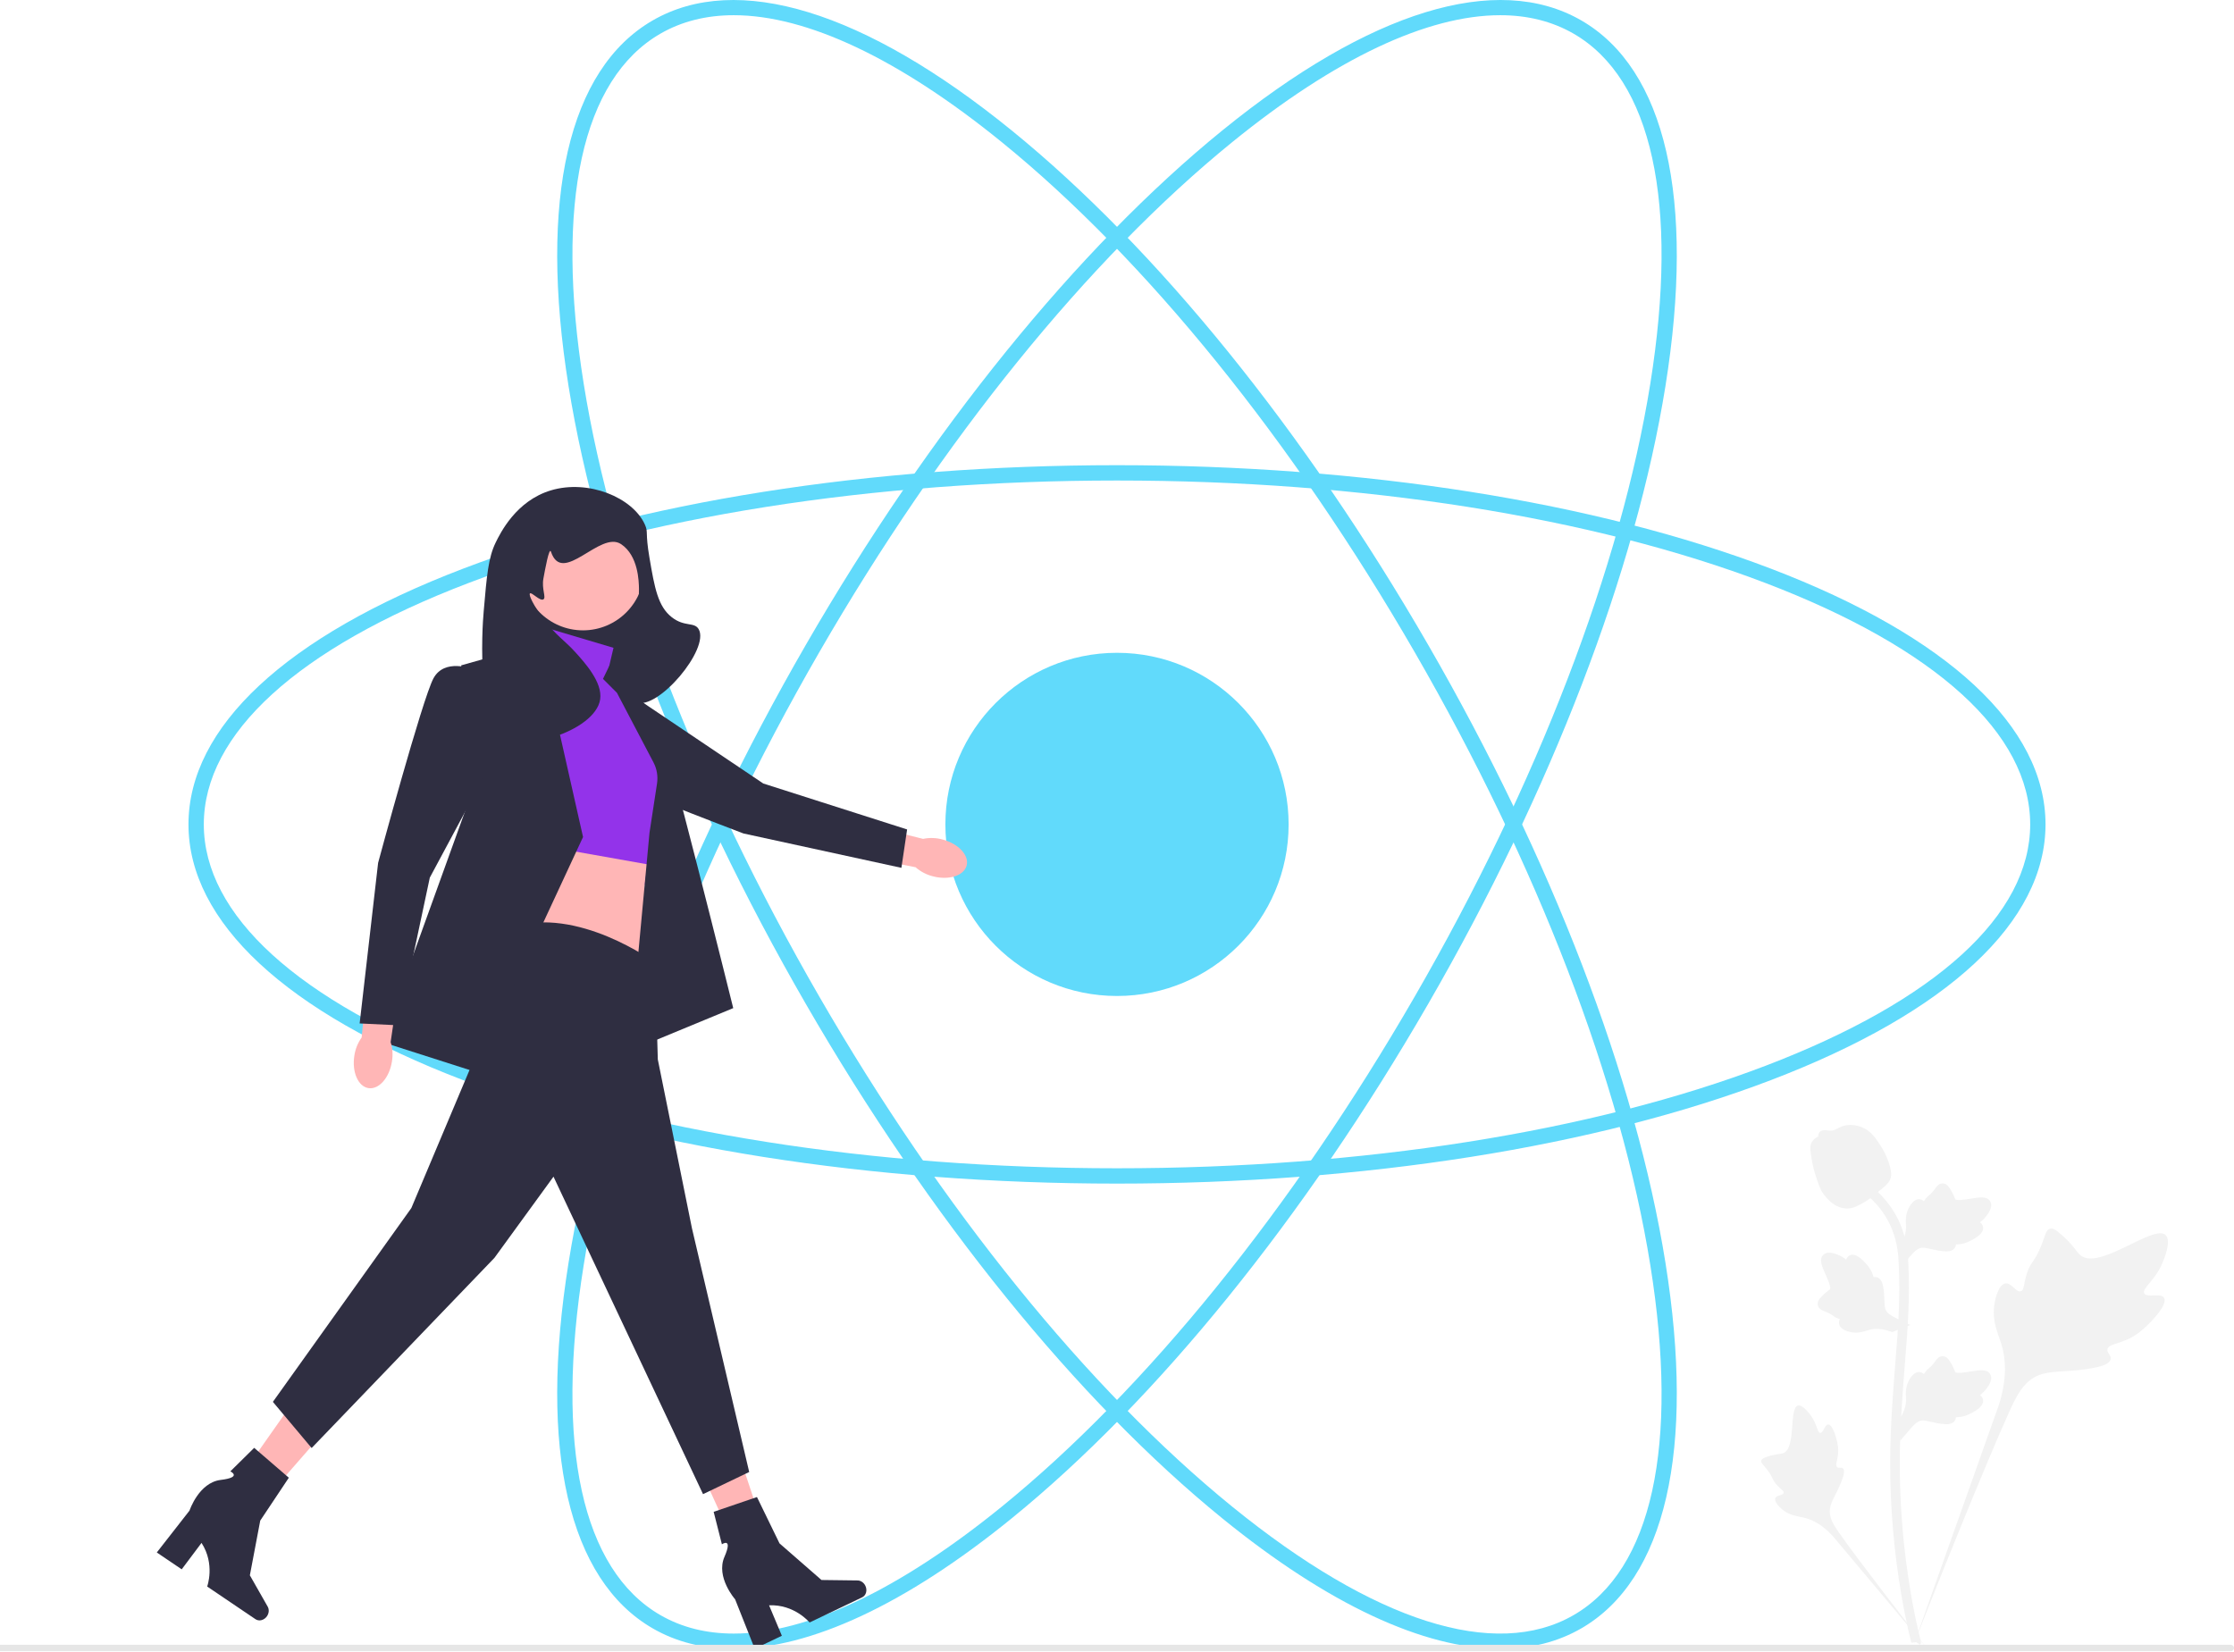
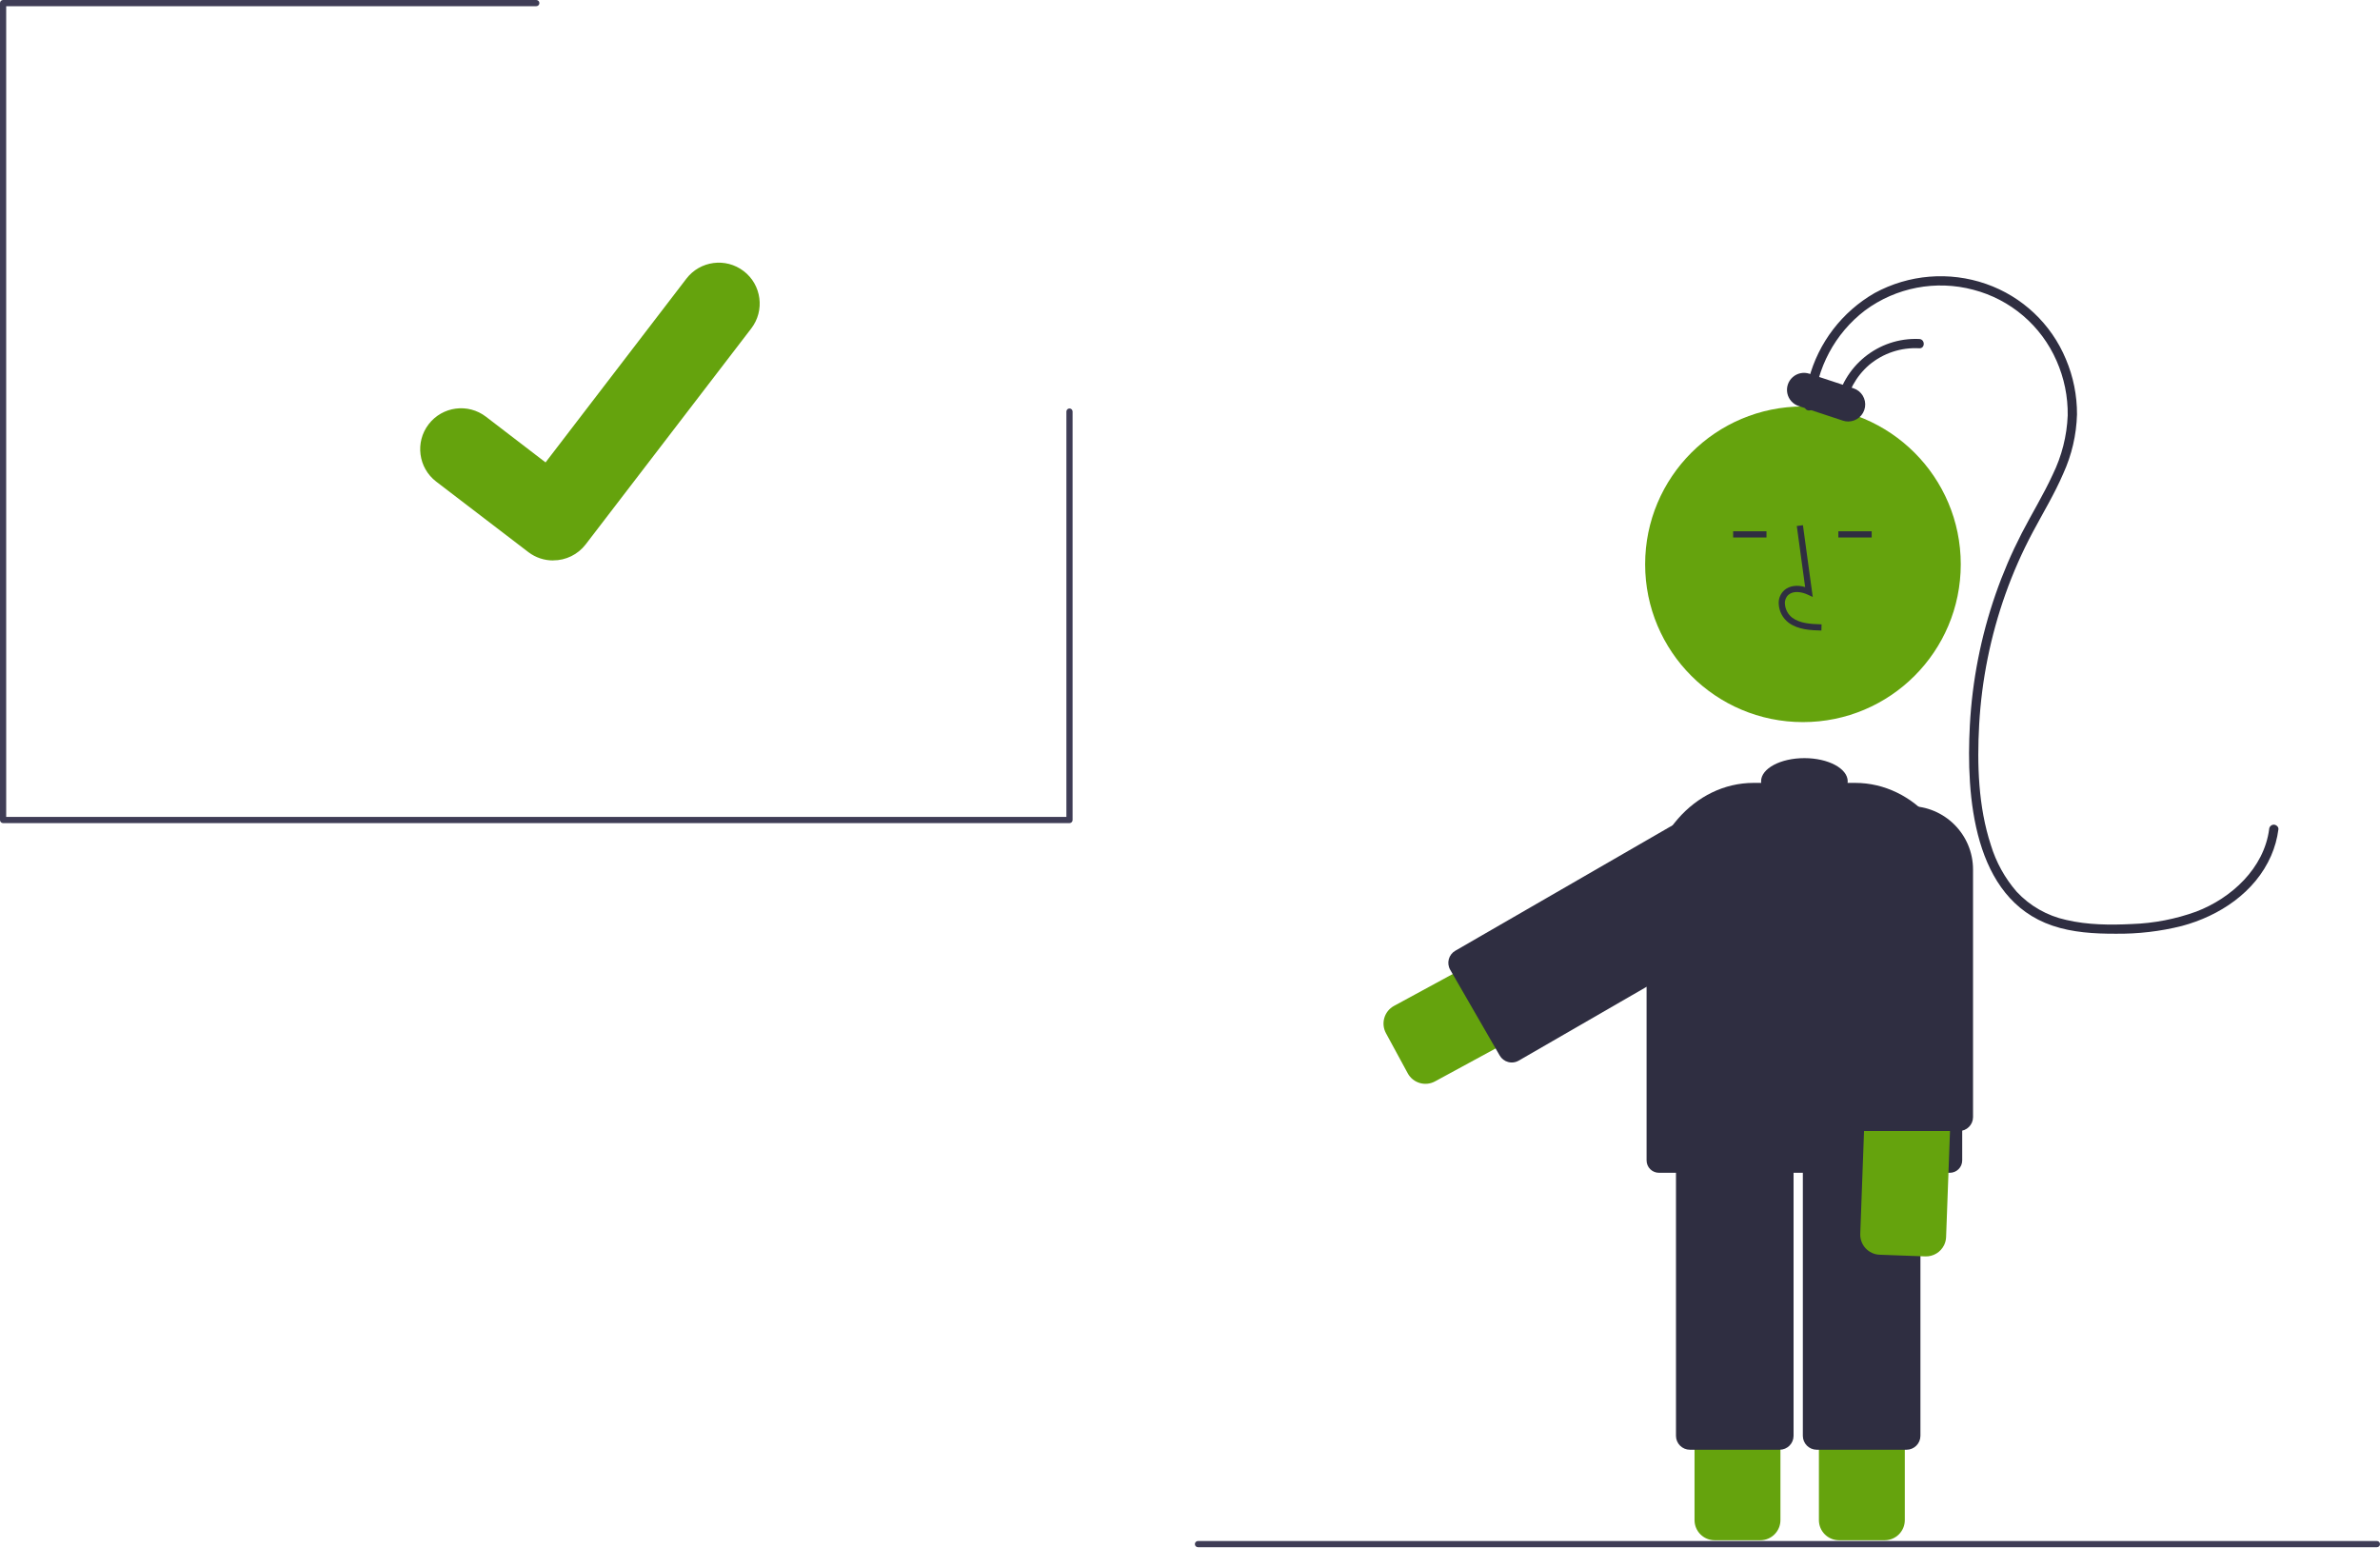
- <svg xmlns="http://www.w3.org/2000/svg" width="583.04" height="431.02" viewBox="0 0 583.04 431.02">
-   <g>
-     <path d="M291.52,308.951c-64.433,0-125.038-9.592-170.652-27.008-46.222-17.648-71.678-41.355-71.678-66.755s25.456-49.105,71.678-66.754c45.614-17.416,106.22-27.008,170.652-27.008s125.038,9.592,170.652,27.008c46.222,17.648,71.677,41.355,71.677,66.754s-25.456,49.106-71.677,66.755c-45.615,17.416-106.22,27.008-170.652,27.008Zm0-183.524c-63.957,0-124.056,9.498-169.226,26.745-44.563,17.015-69.104,39.395-69.104,63.017s24.541,46.003,69.104,63.018c45.17,17.247,105.269,26.745,169.226,26.745s124.056-9.498,169.225-26.745c44.563-17.015,69.104-39.395,69.104-63.018s-24.541-46.002-69.104-63.017c-45.17-17.247-105.269-26.745-169.225-26.745Z" fill="#61dafb" />
-     <path d="M391.642,430.378c-20.024,0-44.985-11.573-72.607-34.022-37.891-30.795-76.5-78.485-108.716-134.285-32.216-55.8-54.212-113.082-61.937-161.293-7.827-48.854-.024-82.752,21.972-95.452,21.996-12.699,55.255-2.507,93.649,28.697,37.891,30.795,76.5,78.485,108.716,134.285,32.216,55.8,54.212,113.082,61.937,161.294,7.827,48.854,.024,82.752-21.972,95.452-6.171,3.562-13.233,5.324-21.042,5.324ZM191.505,3.969c-7.139,0-13.562,1.594-19.149,4.82-20.458,11.812-27.569,44.255-20.022,91.355,7.649,47.742,29.473,104.538,61.451,159.926,31.979,55.388,70.253,102.686,107.774,133.181,37.017,30.086,68.67,40.151,89.127,28.338,20.458-11.812,27.569-44.255,20.022-91.354-7.649-47.742-29.473-104.538-61.451-159.927-31.979-55.388-70.253-102.686-107.775-133.181C234.576,15.259,210.504,3.969,191.505,3.969Z" fill="#61dafb" />
-     <path d="M191.397,430.378c-7.812,0-14.869-1.761-21.042-5.324-21.996-12.7-29.799-46.599-21.972-95.452,7.724-48.212,29.72-105.494,61.937-161.294,32.216-55.8,70.825-103.49,108.716-134.285C357.43,2.817,390.69-7.375,412.685,5.325c21.996,12.699,29.799,46.598,21.972,95.452-7.724,48.211-29.72,105.494-61.937,161.293-32.216,55.8-70.825,103.49-108.716,134.285-27.62,22.448-52.584,34.022-72.607,34.022ZM391.535,3.969c-19,0-43.069,11.288-69.978,33.158-37.521,30.495-75.796,77.793-107.774,133.181-31.978,55.389-53.802,112.185-61.451,159.927-7.546,47.1-.436,79.543,20.022,91.354,5.586,3.226,12.012,4.819,19.149,4.82,19,.002,43.069-11.288,69.977-33.158,37.521-30.495,75.796-77.793,107.775-133.181,31.978-55.389,53.802-112.185,61.451-159.926,7.546-47.1,.436-79.543-20.022-91.355-5.586-3.225-12.012-4.82-19.149-4.82Z" fill="#61dafb" />
-     <circle cx="291.52" cy="215.189" r="44.789" fill="#61dafb" />
-   </g>
-   <g>
-     <path d="M564.784,338.786c-.844-1.424-4.497,.101-5.168-1.191-.669-1.287,2.725-3.249,4.663-7.73,.35-.808,2.553-5.9,.922-7.472-3.092-2.978-17.24,9.313-22.191,5.29-1.087-.883-1.846-2.645-5.134-5.506-1.308-1.138-2.099-1.652-2.865-1.461-1.086,.271-1.172,1.725-2.337,4.584-1.747,4.287-2.78,4.028-3.798,7.449-.756,2.539-.583,4.016-1.472,4.303-1.258,.407-2.416-2.286-4.011-2.045-1.627,.246-2.611,3.382-2.922,5.73-.583,4.406,1.035,7.313,1.932,10.371,.975,3.322,1.553,8.375-.698,15.528l-22.277,62.766c4.918-12.879,19.158-48.185,25.142-61.305,1.727-3.787,3.635-7.629,7.551-9.145,3.77-1.46,8.949-.588,15.55-2.179,.771-.186,2.911-.73,3.18-1.988,.223-1.04-1.036-1.621-.842-2.595,.259-1.307,2.734-1.323,5.775-2.831,2.144-1.063,3.48-2.328,4.629-3.415,.346-.328,5.495-5.262,4.371-7.157Z" fill="#f2f2f2" />
-     <path d="M477.139,371.829c-.942,.004-1.248,2.236-2.076,2.193-.825-.043-.808-2.275-2.448-4.519-.296-.405-2.159-2.955-3.401-2.608-2.354,.658-.404,11.148-3.806,12.418-.747,.279-1.831,.143-4.184,.931-.936,.314-1.417,.554-1.544,.985-.18,.611,.508,1.073,1.575,2.47,1.6,2.094,1.175,2.527,2.56,4.013,1.028,1.104,1.803,1.445,1.687,1.964-.163,.735-1.819,.526-2.161,1.379-.349,.87,.907,2.257,1.969,3.087,1.994,1.557,3.888,1.602,5.647,2.044,1.912,.48,4.559,1.654,7.42,4.823l24.378,29.044c-4.902-6.13-18.122-23.306-22.835-30.028-1.36-1.941-2.696-3.985-2.31-6.345,.371-2.272,2.293-4.562,3.417-8.261,.131-.432,.481-1.639-.058-2.134-.446-.409-1.095,.041-1.517-.335-.567-.504,.14-1.724,.277-3.651,.097-1.359-.138-2.38-.341-3.258-.061-.265-.997-4.215-2.251-4.21Z" fill="#f2f2f2" />
-     <path d="M495.939,376.049l-.568-5.068,.259-.384c1.2-1.777,1.812-3.512,1.819-5.159,.001-.262-.011-.524-.023-.79-.049-1.057-.11-2.371,.575-3.903,.384-.854,1.463-2.831,3.086-2.587,.437,.061,.767,.262,1.018,.497,.037-.059,.075-.117,.115-.181,.505-.771,.905-1.101,1.291-1.419,.296-.245,.602-.497,1.082-1.094,.21-.262,.374-.492,.513-.685,.42-.585,.968-1.282,1.935-1.27,1.033,.049,1.574,.903,1.932,1.468,.64,1.008,.93,1.735,1.122,2.217,.07,.176,.149,.374,.19,.436,.333,.489,3.038,.032,4.057-.135,2.289-.382,4.27-.712,5.087,.732,.585,1.033,.15,2.398-1.33,4.168-.461,.551-.952,.969-1.388,1.297,.361,.215,.684,.546,.815,1.065h0c.308,1.228-.748,2.459-3.137,3.663-.593,.301-1.392,.702-2.512,.896-.527,.091-1.002,.113-1.408,.125-.009,.235-.064,.489-.207,.751-.42,.771-1.293,1.138-2.61,1.05-1.449-.076-2.642-.352-3.694-.595-.919-.21-1.711-.389-2.332-.347-1.153,.093-2.041,1.016-3.083,2.212l-2.603,3.042Z" fill="#f2f2f2" />
-     <path d="M498.572,345.873l-4.758,1.835-.437-.153c-2.023-.71-3.857-.862-5.452-.451-.254,.065-.504,.143-.759,.223-1.01,.316-2.266,.708-3.922,.434-.924-.155-3.11-.697-3.285-2.329-.052-.438,.059-.809,.222-1.111-.066-.021-.133-.042-.204-.065-.874-.293-1.295-.597-1.7-.889-.312-.224-.633-.456-1.332-.769-.307-.137-.571-.237-.793-.322-.672-.258-1.486-.611-1.719-1.549-.215-1.011,.474-1.751,.93-2.241,.813-.875,1.442-1.34,1.86-1.648,.153-.112,.324-.239,.373-.294,.389-.446-.74-2.947-1.159-3.891-.95-2.118-1.772-3.95-.582-5.106,.851-.828,2.282-.754,4.369,.229,.65,.307,1.179,.675,1.607,1.013,.117-.404,.354-.8,.823-1.058h0c1.11-.61,2.569,.099,4.339,2.105,.442,.498,1.033,1.169,1.504,2.203,.221,.487,.363,.941,.478,1.331,.229-.051,.49-.063,.779,.009,.852,.21,1.429,.962,1.678,2.258,.294,1.421,.329,2.645,.362,3.724,.03,.942,.058,1.753,.255,2.344,.382,1.091,1.5,1.717,2.922,2.421l3.603,1.746Z" fill="#f2f2f2" />
-     <path d="M495.939,330.942l-.568-5.068,.259-.384c1.2-1.777,1.812-3.512,1.819-5.159,.001-.262-.011-.524-.023-.79-.049-1.057-.11-2.371,.575-3.903,.384-.854,1.463-2.831,3.086-2.587,.437,.061,.767,.262,1.018,.497,.037-.059,.075-.117,.115-.181,.505-.771,.905-1.101,1.291-1.419,.296-.245,.602-.497,1.082-1.094,.21-.262,.374-.492,.513-.685,.42-.585,.968-1.282,1.935-1.27,1.033,.049,1.574,.903,1.932,1.468,.64,1.008,.93,1.735,1.122,2.217,.07,.176,.149,.374,.19,.436,.333,.489,3.038,.032,4.057-.135,2.289-.382,4.27-.712,5.087,.732,.585,1.033,.15,2.398-1.33,4.168-.461,.551-.952,.969-1.388,1.297,.361,.215,.684,.546,.815,1.065h0c.308,1.228-.748,2.459-3.137,3.663-.593,.301-1.392,.702-2.512,.896-.527,.091-1.002,.113-1.408,.125-.009,.235-.064,.489-.207,.751-.42,.771-1.293,1.138-2.61,1.05-1.449-.076-2.642-.352-3.694-.595-.919-.21-1.711-.389-2.332-.347-1.153,.093-2.041,1.016-3.083,2.212l-2.603,3.042Z" fill="#f2f2f2" />
-     <path d="M501.124,429.32l-1.062-.666-.257-1.226,.257,1.226-1.238,.142c-.02-.115-.087-.379-.188-.793-.554-2.266-2.244-9.162-3.654-20.023-.984-7.581-1.541-15.376-1.656-23.17-.115-7.807,.255-13.717,.551-18.467,.224-3.583,.496-6.994,.762-10.317,.71-8.878,1.379-17.265,.881-26.55-.11-2.073-.341-6.387-2.862-10.978-1.462-2.663-3.476-5.027-5.987-7.023l1.561-1.963c2.771,2.207,5,4.826,6.623,7.782,2.795,5.09,3.047,9.791,3.168,12.05,.507,9.449-.17,17.916-.887,26.88-.264,3.311-.536,6.708-.759,10.276-.294,4.706-.66,10.565-.546,18.271,.113,7.701,.663,15.4,1.634,22.886,1.392,10.724,3.058,17.517,3.605,19.749,.291,1.192,.352,1.441,.054,1.914Z" fill="#f2f2f2" />
-     <path d="M482.075,315.456c-.103,0-.207-.002-.312-.01-2.134-.115-4.11-1.392-5.875-3.796-.827-1.131-1.251-2.42-2.095-4.992-.131-.396-.767-2.408-1.154-5.176-.253-1.808-.221-2.565,.137-3.233,.398-.744,1.041-1.263,1.766-1.613-.032-.24-.006-.487,.098-.739,.427-1.045,1.563-.908,2.177-.842,.311,.039,.699,.091,1.117,.069,.658-.032,1.012-.228,1.548-.521,.513-.281,1.15-.631,2.096-.825,1.865-.389,3.427,.139,3.942,.313,2.71,.903,4.046,3.01,5.593,5.45,.308,.489,1.367,2.271,2.065,4.713,.504,1.762,.433,2.545,.281,3.128-.308,1.197-1.036,1.882-2.885,3.394-1.931,1.583-2.9,2.376-3.732,2.858-1.937,1.118-3.153,1.821-4.768,1.821Z" fill="#f2f2f2" />
-   </g>
-   <g>
-     <g>
-       <path id="b-66" d="M243.47,228.74c4.166,1.099,8.11-.159,8.809-2.811,.699-2.651-2.111-5.691-6.279-6.79-1.659-.462-3.404-.52-5.09-.169l-17.71-4.434-1.904,8.355,17.661,3.484c1.294,1.137,2.841,1.948,4.512,2.364Z" fill="#ffb6b6" />
-       <path d="M146.133,188.062s-3.597,6.903,1.389,10.308,46.502,19.186,46.502,19.186l41.23,8.973,1.488-10.02-37.538-11.993-31.304-21.053-21.767,4.599Z" fill="#2f2e41" />
-     </g>
-     <g>
-       <polygon points="195.229 410.87 202.222 407.724 191.212 374.816 180.892 379.457 195.229 410.87" fill="#ffb6b6" />
-       <path d="M225.854,413.944h0c.559,1.168,.183,2.512-.839,3.001l-13.725,6.567s-3.948-4.783-10.573-4.484l3.336,7.947-7.08,3.388-5.117-12.897s-5.091-5.774-2.791-11.071c2.299-5.297-.659-3.297-.659-3.297l-2.151-8.469,11.301-3.861,5.884,12.094,10.954,9.558,9.416,.118c.838,.01,1.642,.563,2.045,1.407l0-0Z" fill="#2f2e41" />
-     </g>
-     <g>
-       <polygon points="56.861 393.879 63.109 398.323 85.938 372.188 76.717 365.63 56.861 393.879" fill="#ffb6b6" />
-       <path d="M69.689,421.858h0c-.725,1.073-2.075,1.428-3.014,.793l-12.604-8.522s2.131-5.825-1.476-11.39l-5.171,6.896-6.502-4.396,8.541-10.935s2.409-7.311,8.142-8.005c5.733-.694,2.512-2.235,2.512-2.235l6.22-6.137,9.044,7.799-7.461,11.19-2.709,14.283,4.658,8.184c.415,.728,.344,1.701-.18,2.476l0,0Z" fill="#2f2e41" />
-     </g>
-     <rect x="134.654" y="143.321" width="32.834" height="45.092" fill="#2f2e41" />
-     <path d="M160.115,169.095l-17.828-5.3-3.373,9.155-.482,55.892s25.537-5.782,31.319,3.855l1.927-17.346s6.264-8.673,.964-19.755c-5.3-11.082-10.297-16.079-10.297-16.079l-4.158-2.231,1.927-8.191Z" fill="#9333ea" />
-     <path d="M139.637,220.41l-2.409,24.573,31.801,6.746s-2.409-21.201,.482-26.019l-29.873-5.3Z" fill="#ffb6b6" />
-     <path d="M170.956,251.247s-20.237-14.937-37.583-9.155c0,0-20.478,12.769-9.878,34.933l-16.141,38.306-36.137,50.592,10.118,12.046,47.701-49.629,15.419-21.201,39.028,82.875,12.046-5.782-14.937-63.602-8.914-44.088-.723-25.296Z" fill="#2f2e41" />
-     <polygon points="123.736 279.675 99.645 271.966 122.773 207.882 120.364 173.672 140.768 167.917 152.164 218.482 123.736 279.675" fill="#2f2e41" />
-     <path d="M161.014,180.848l-3.642-3.642,1.624-3.357s10.514,10.905,12.442,13.796,19.925,75.502,19.925,75.502l-27.152,11.227,5.3-57.013,1.962-12.824c.29-1.896-.034-3.836-.926-5.534l-9.533-18.155Z" fill="#2f2e41" />
-     <circle cx="152.152" cy="148.56" r="15.977" fill="#ffb6b6" />
-     <path d="M162.089,142.029c-5.482-3.656-15.293,10.985-18.293,1.985-.468-1.403-1.568,4.805-1.971,6.977-.511,2.759,.782,4.962,0,5.456-.884,.558-3.05-1.932-3.507-1.559-.447,.365,.99,3.259,3.507,6.625,3.341,4.467,5.435,5.555,8.183,8.573,2.559,2.81,7.294,8.01,6.625,12.47-1.258,8.388-21.741,14.871-28.058,8.573-1.512-1.508-1.808-4.923-2.338-11.691-.789-10.072-.193-17.63,0-19.874,.804-9.343,1.206-14.015,3.118-17.926,1.22-2.497,5.33-10.907,14.418-13.639,9.763-2.935,21.382,1.85,24.55,8.963,.915,2.055,.026,1.836,1.169,8.573,1.353,7.973,2.229,12.758,5.845,15.588,3.322,2.6,5.886,1.147,7.014,3.118,2.927,5.112-10.656,21.289-16.367,19.095-3.441-1.322-3.745-9.206-3.507-12.86,.512-7.868,4.41-9.537,4.287-16.757-.033-1.91-.149-8.671-4.676-11.691Z" fill="#2f2e41" />
-     <g>
-       <path id="c-67" d="M92.482,275.542c-.678,4.255,.967,8.053,3.675,8.485,2.708,.431,5.452-2.668,6.13-6.924,.294-1.696,.178-3.439-.339-5.081l2.647-18.063-8.503-1.061-1.706,17.92c-1.002,1.401-1.655,3.021-1.903,4.725Z" fill="#ffb6b6" />
-       <path d="M123.255,174.636s-7.227-2.891-10.118,2.409-14.455,48.183-14.455,48.183l-4.818,41.919,10.118,.482,8.191-38.546,17.828-33.246-6.746-21.201Z" fill="#2f2e41" />
-     </g>
-   </g>
-   <path d="M583.04,430.18h0c0,.464-.376,.84-.84,.84H0v-1.68H582.2c.464,0,.84,.376,.84,.84Z" fill="#e6e6e6" />
+ <svg xmlns="http://www.w3.org/2000/svg" data-name="Layer 1" width="769.15" height="500" viewBox="0 0 769.15 500">
+   <path d="M824.505,697.75H809.746a6.507,6.507,0,0,1-6.5-6.5V568.235a6.507,6.507,0,0,1,6.5-6.5h14.76a6.507,6.507,0,0,1,6.5,6.5V691.25A6.507,6.507,0,0,1,824.505,697.75Z" transform="translate(-215.4249 -200)" fill="#65a30d" />
+   <path d="M784.313,697.75H769.553a6.507,6.507,0,0,1-6.5-6.5V568.235a6.507,6.507,0,0,1,6.5-6.5H784.313a6.507,6.507,0,0,1,6.5,6.5V691.25A6.507,6.507,0,0,1,784.313,697.75Z" transform="translate(-215.4249 -200)" fill="#65a30d" />
+   <path d="M790.555,668.5h-29a4.505,4.505,0,0,1-4.5-4.5V563a4.505,4.505,0,0,1,4.5-4.5h29a4.505,4.505,0,0,1,4.5,4.5V664A4.505,4.505,0,0,1,790.555,668.5Z" transform="translate(-215.4249 -200)" fill="#2f2e41" />
+   <path d="M831.555,668.5h-29a4.505,4.505,0,0,1-4.5-4.5V563a4.505,4.505,0,0,1,4.5-4.5h29a4.505,4.505,0,0,1,4.5,4.5V664A4.505,4.505,0,0,1,831.555,668.5Z" transform="translate(-215.4249 -200)" fill="#2f2e41" />
+   <path d="M782.079,493.49a14.091,14.091,0,0,1-1.28.786L679.182,549.461a6.5,6.5,0,0,1-8.814-2.61l-7.044-12.97.439-.238-.439.238a6.507,6.507,0,0,1,2.61-8.814l101.616-55.186a13.881,13.881,0,0,1,14.528,23.608Z" transform="translate(-215.4249 -200)" fill="#65a30d" />
+   <circle cx="582.663" cy="182.357" r="51" fill="#65a30d" />
+   <path d="M804.051,403.766c-3.306-.092-7.42-.207-10.59-2.522a8.133,8.133,0,0,1-3.2-6.073,5.471,5.471,0,0,1,1.86-4.493c1.656-1.399,4.073-1.727,6.678-.961l-2.699-19.726,1.981-.271,3.173,23.19-1.655-.759c-1.918-.88-4.552-1.328-6.188.055a3.515,3.515,0,0,0-1.153,2.896,6.147,6.147,0,0,0,2.381,4.528c2.467,1.802,5.746,2.034,9.466,2.138Z" transform="translate(-215.4249 -200)" fill="#2f2e41" />
+   <rect x="560.104" y="171.692" width="10.772" height="2" fill="#2f2e41" />
+   <rect x="594.104" y="171.692" width="10.772" height="2" fill="#2f2e41" />
+   <path d="M801.656,331.206a42.161,42.161,0,0,1,16.487-30.886,41.065,41.065,0,0,1,35.015-6.678,40.441,40.441,0,0,1,26.883,22.939,42.108,42.108,0,0,1,3.61,17.692,47.834,47.834,0,0,1-4.831,19.067c-3.007,6.552-6.8,12.699-10.094,19.104a152.462,152.462,0,0,0-8.377,19.557A154.179,154.179,0,0,0,852.027,434.375c-1.224,22.771.954,56.014,26.66,64.753,6.537,2.222,13.588,2.636,20.442,2.618a83.952,83.952,0,0,0,21.42-2.509c12.135-3.24,23.656-10.85,28.826-22.672a31.553,31.553,0,0,0,2.373-8.569c.108-.81-.767-1.492-1.5-1.5a1.537,1.537,0,0,0-1.5,1.5c-1.674,12.598-12.172,22.259-23.569,26.602a67.697,67.697,0,0,1-20.736,4.011c-7.046.356-14.362.301-21.262-1.321a30.792,30.792,0,0,1-16.014-9.103,41.401,41.401,0,0,1-8.359-15.122c-4.057-12.385-4.483-26.002-3.77-38.911a151.262,151.262,0,0,1,8.498-42.193,147.934,147.934,0,0,1,8.804-19.958c3.342-6.286,7.054-12.395,9.87-18.947a49.444,49.444,0,0,0,4.445-19.153,45.244,45.244,0,0,0-3.576-17.793,43.37,43.37,0,0,0-25.81-24.361,44.641,44.641,0,0,0-36.016,2.95,45.385,45.385,0,0,0-21.255,27.733,43.424,43.424,0,0,0-1.342,8.775c-.099,1.93,2.901,1.924,3,0Z" transform="translate(-215.4249 -200)" fill="#2f2e41" />
+   <path d="M811.63,332.259a23.488,23.488,0,0,1,7.857-14.333,23.169,23.169,0,0,1,16.195-5.376c1.93.097,1.925-2.904,0-3a26.104,26.104,0,0,0-26.945,21.911c-.288,1.889,2.602,2.703,2.893.798Z" transform="translate(-215.4249 -200)" fill="#2f2e41" />
+   <path d="M812.706,336.209a5.475,5.475,0,0,1-1.72-.278l-14.244-4.703a5.5,5.5,0,1,1,3.449-10.445l14.244,4.703A5.5,5.5,0,0,1,812.706,336.209Z" transform="translate(-215.4249 -200)" fill="#2f2e41" />
+   <path d="M814.965,453h-2.457a4.069,4.069,0,0,0,.047-.5c0-4.142-6.268-7.5-14-7.5s-14,3.358-14,7.5a4.069,4.069,0,0,0,.047.5h-2.456c-19.104,0-34.591,17.739-34.591,39.622V575a4,4,0,0,0,4,4h94a4,4,0,0,0,4-4V492.622C849.555,470.739,834.069,453,814.965,453Z" transform="translate(-215.4249 -200)" fill="#2f2e41" />
+   <path id="efe8c2a6-7c83-4734-b3a8-78abd7d8e319-88" data-name="Path 395" d="M394.164,381.114a13.123,13.123,0,0,1-7.895-2.624l-.141-.106-29.735-22.746a13.214,13.214,0,0,1,16.079-20.974l19.26,14.769,45.512-59.376a13.208,13.208,0,0,1,18.519-2.446l.004.003-.282.392.29-.392a13.224,13.224,0,0,1,2.443,18.522l-53.532,69.807a13.216,13.216,0,0,1-10.51,5.153Z" transform="translate(-215.4249 -200)" fill="#65a30d" />
+   <path d="M561.055,466H216.425a1,1,0,0,1-1-1V201a1,1,0,0,1,1-1H388.74a1,1,0,0,1,0,2H217.425V464H560.055V333a1,1,0,0,1,2,0V465A1,1,0,0,1,561.055,466Z" transform="translate(-215.4249 -200)" fill="#3f3d56" />
+   <path d="M703.993,543.358a4.519,4.519,0,0,1-1.172-.155,4.471,4.471,0,0,1-2.732-2.097l-16-27.713a4.5,4.5,0,0,1,1.647-6.147l69.282-40a20.5,20.5,0,0,1,20.5,35.507l-69.282,40A4.473,4.473,0,0,1,703.993,543.358Z" transform="translate(-215.4249 -200)" fill="#2f2e41" />
+   <path d="M983.575,700h-381a1,1,0,0,1,0-2h381a1,1,0,0,1,0,2Z" transform="translate(-215.4249 -200)" fill="#3f3d56" />
+   <path d="M843.687,602.401a6.517,6.517,0,0,1-6.072,3.62l-14.749-.542a6.507,6.507,0,0,1-6.257-6.734l4.248-115.557a13.88,13.88,0,1,1,27.741,1.02l-4.248,115.556A6.477,6.477,0,0,1,843.687,602.401Z" transform="translate(-215.4249 -200)" fill="#65a30d" />
+   <path d="M848.555,565.5h-32a4.505,4.505,0,0,1-4.5-4.5V481a20.5,20.5,0,0,1,41,0v80A4.505,4.505,0,0,1,848.555,565.5Z" transform="translate(-215.4249 -200)" fill="#2f2e41" />
</svg>
